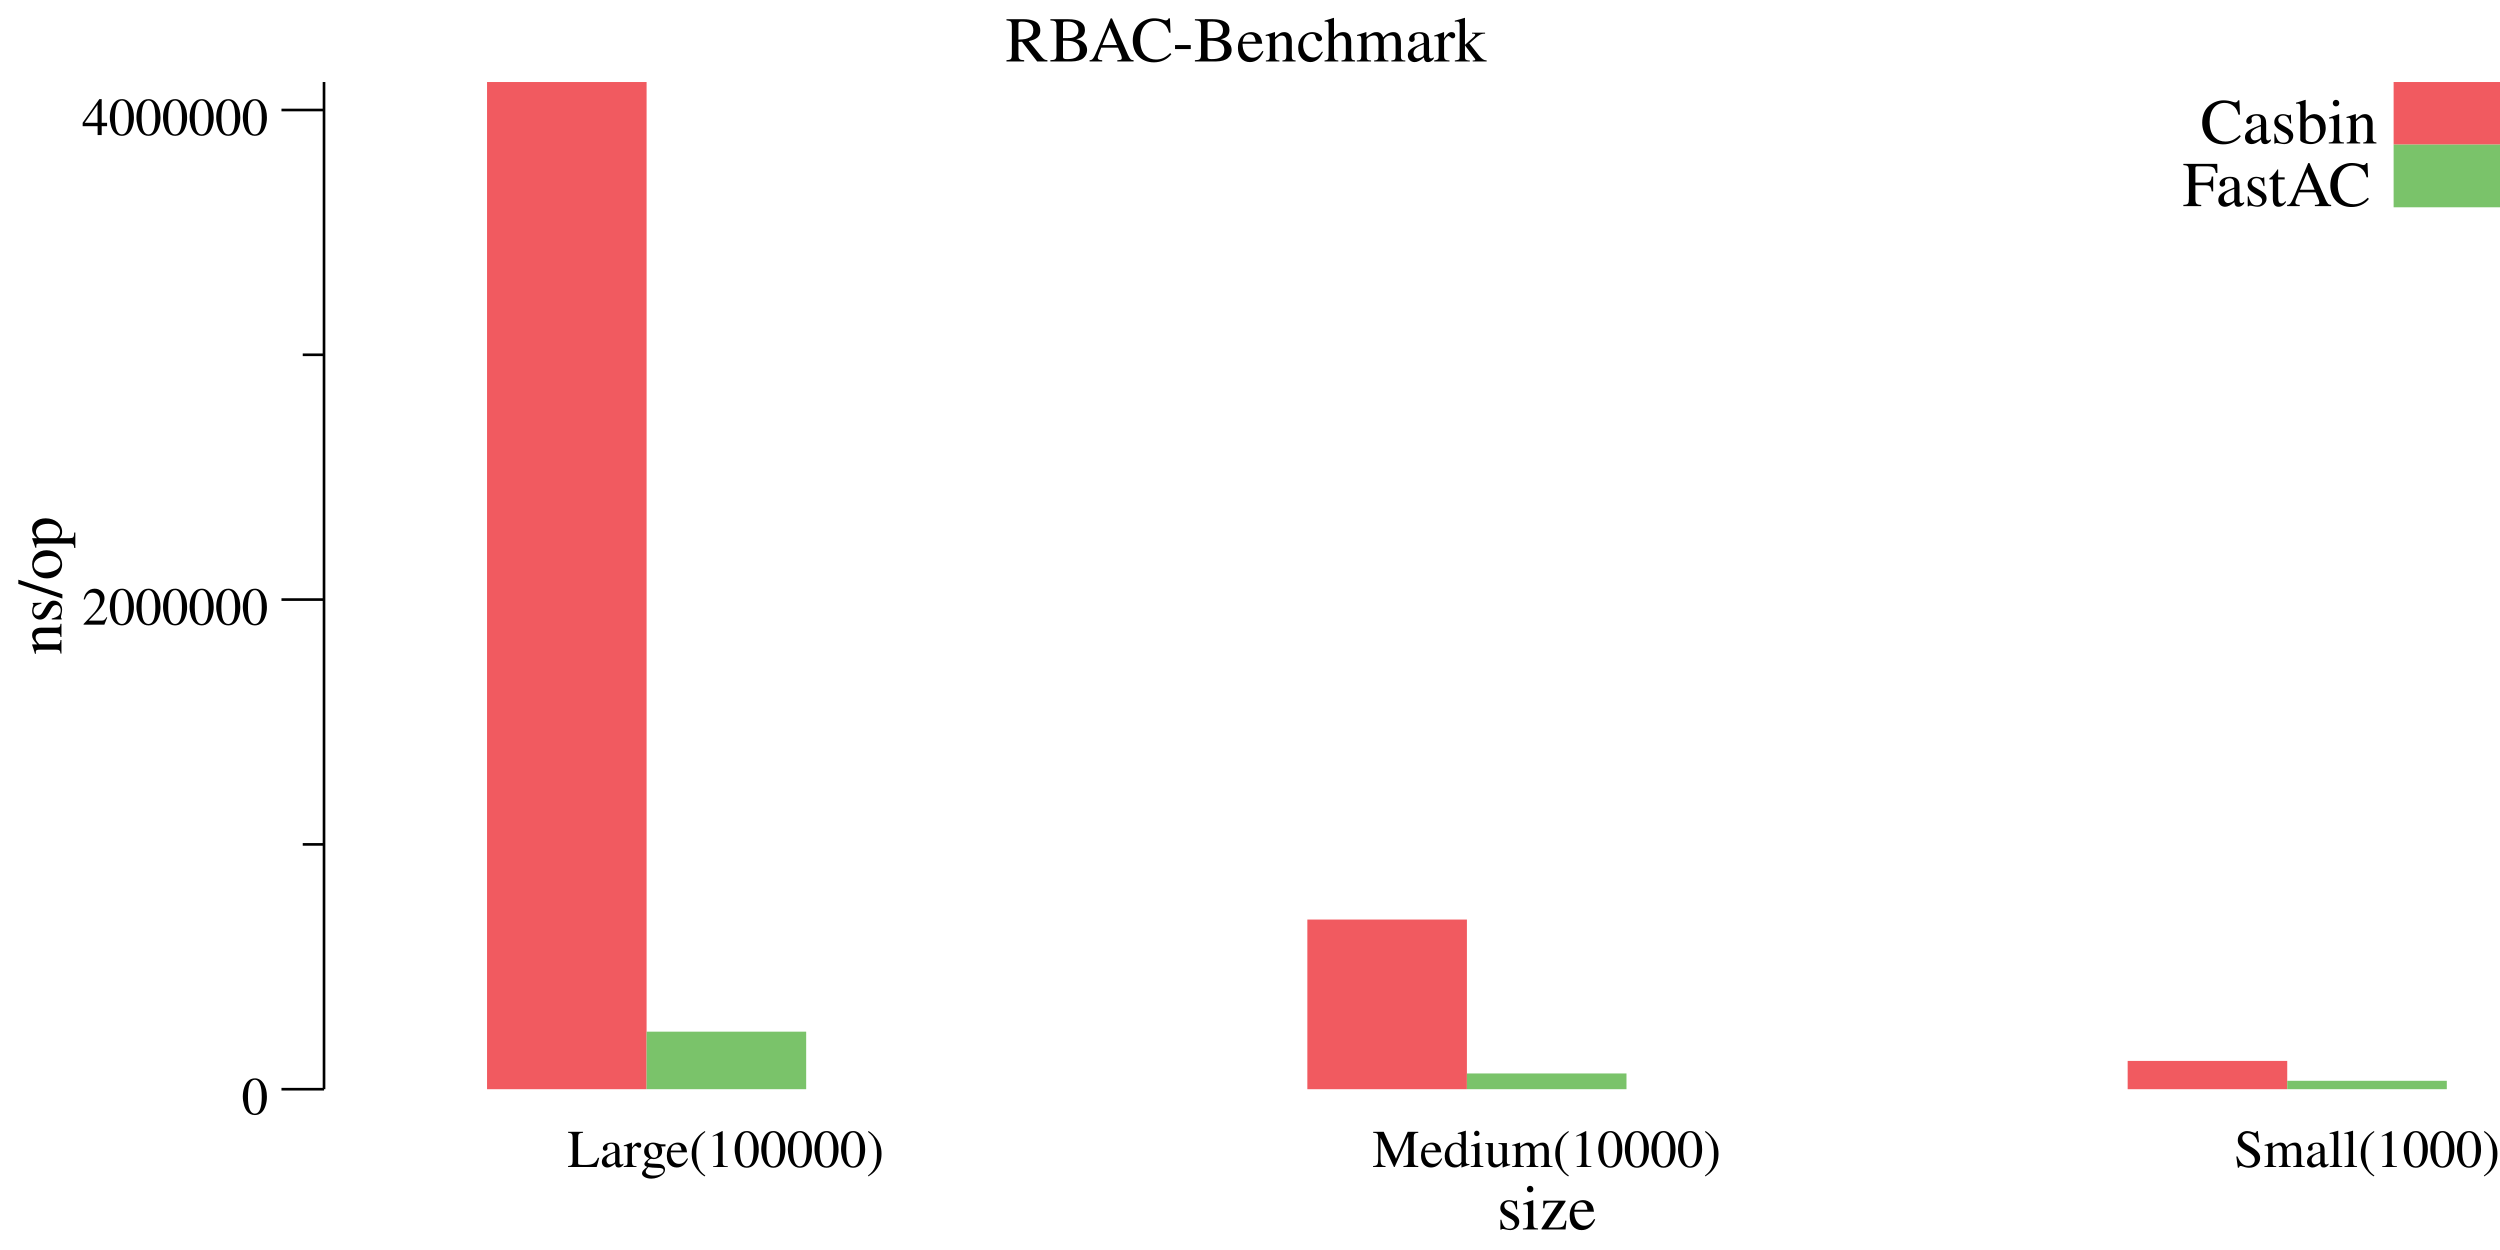
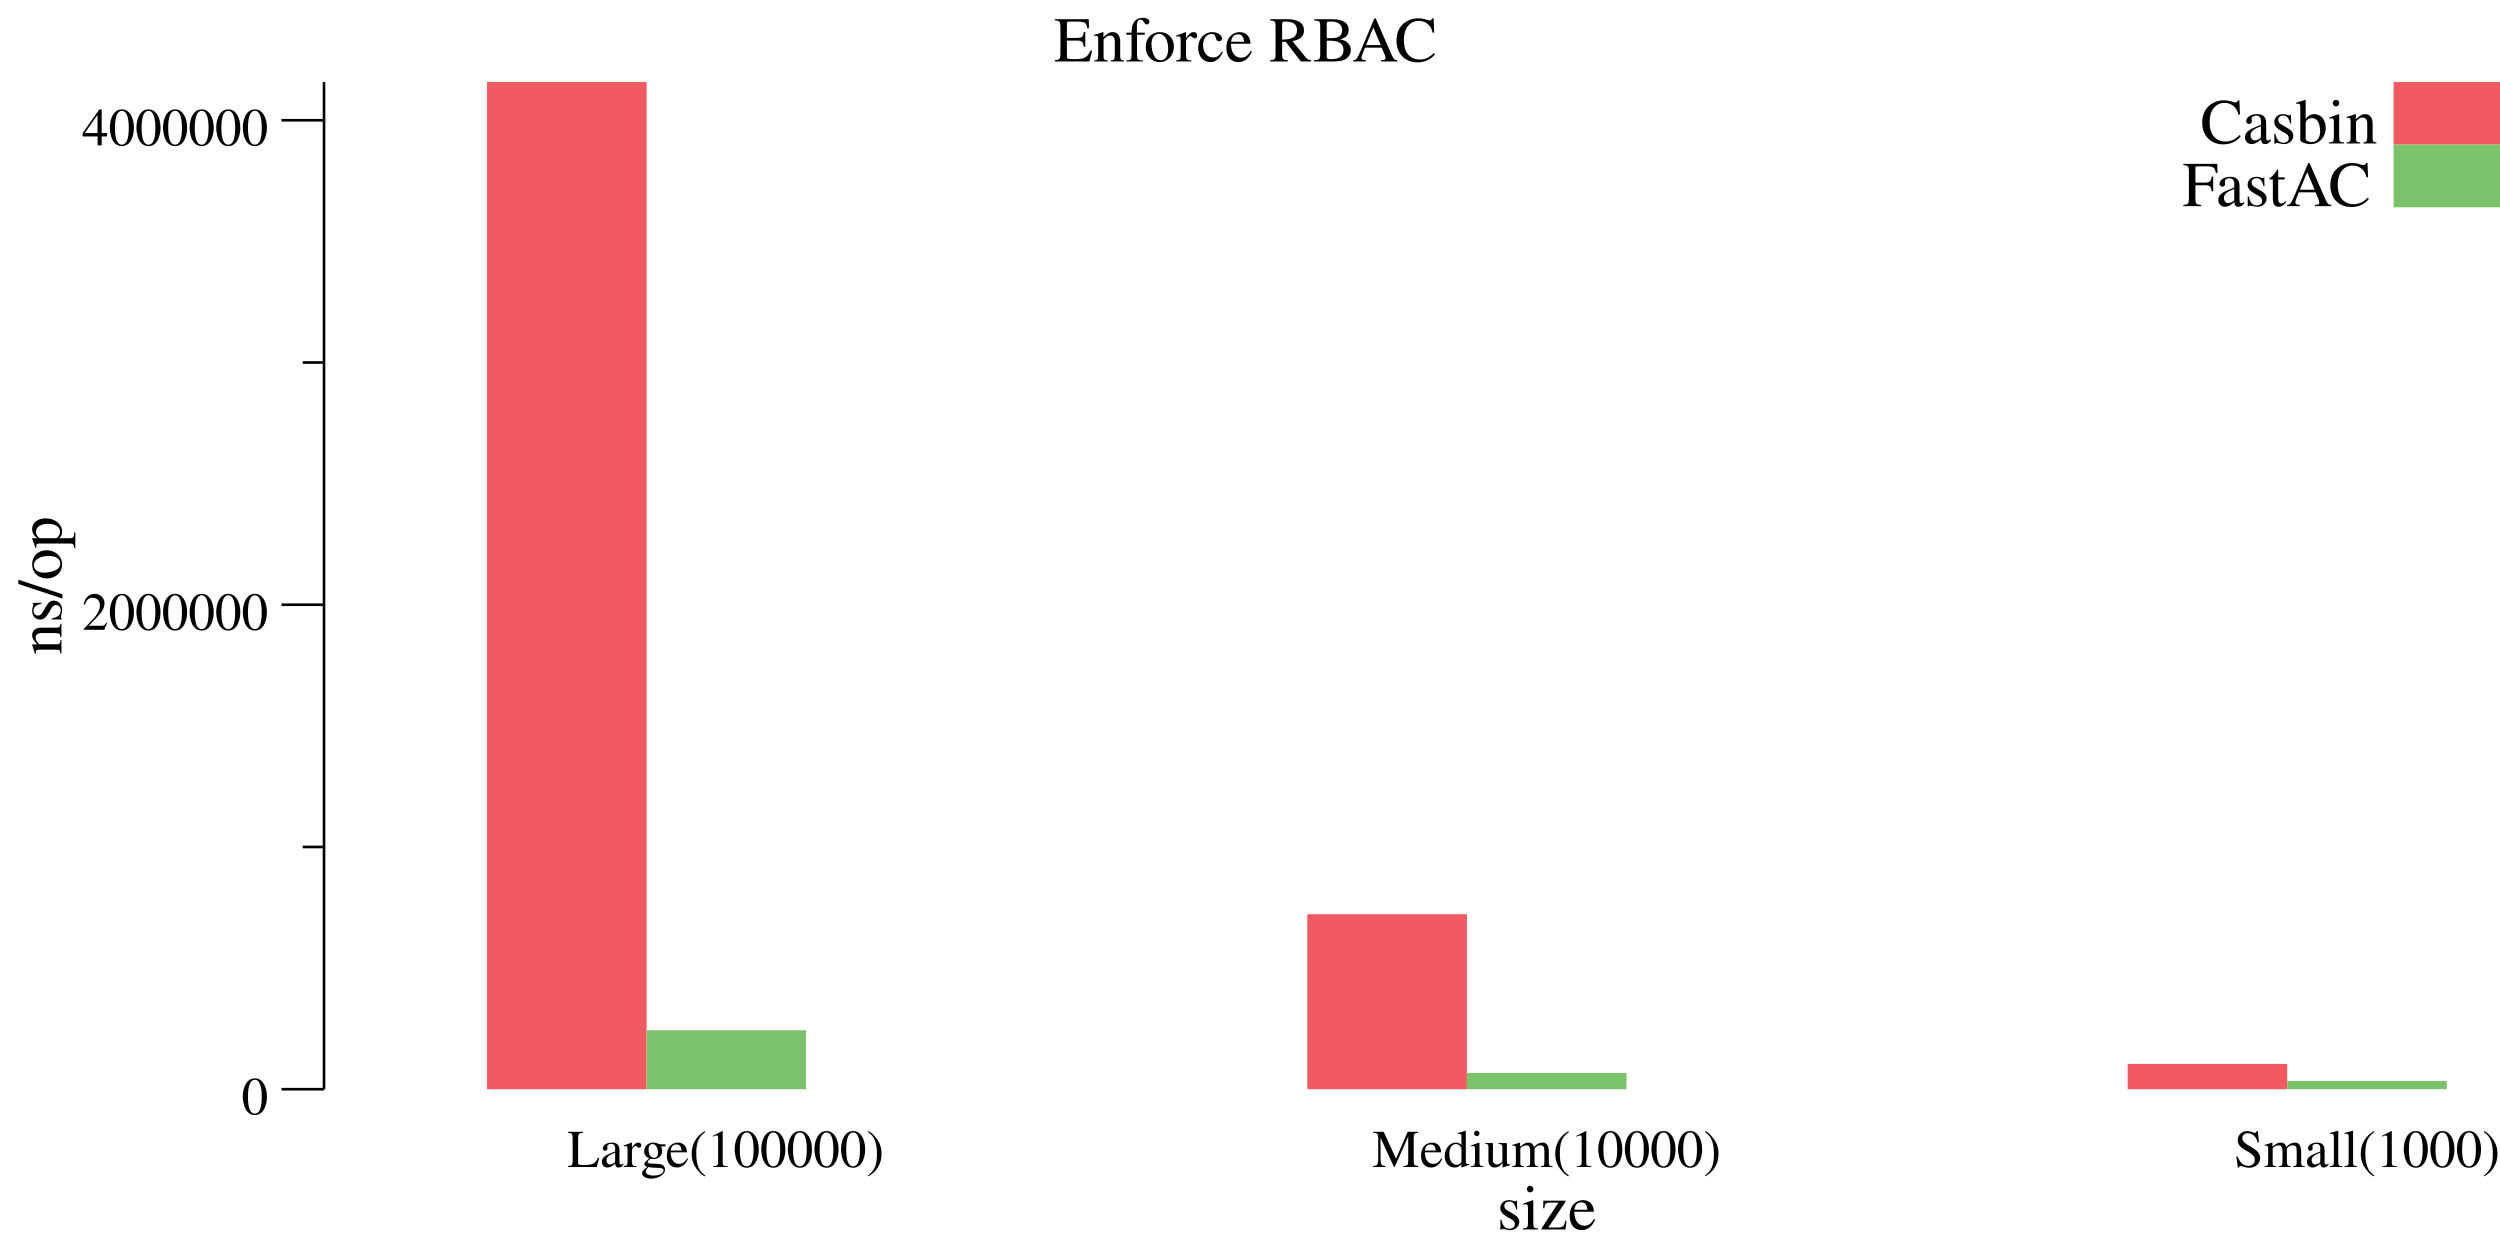
<svg xmlns="http://www.w3.org/2000/svg" width="470pt" height="235pt" viewBox="0 0 470 235">
  <g transform="scale(1, -1) translate(0, -235)">
    <path d="M0,0L470,0L470,235L0,235Z" style="fill:#FFFFFF" />
-     <text x="189.01" y="-223.45" transform="scale(1, -1)" style="font-family:Times;font-weight:normal;font-style:normal;font-size:12px">RBAC-Benchmark</text>
+     <text x="198.17" y="-223.45" transform="scale(1, -1)" style="font-family:Times;font-weight:normal;font-style:normal;font-size:12px">Enforce RBAC</text>
    <text x="281.45" y="-3.861" transform="scale(1, -1)" style="font-family:Times;font-weight:normal;font-style:normal;font-size:12px">size</text>
    <text x="106.67" y="-15.602" transform="scale(1, -1)" style="font-family:Times;font-weight:normal;font-style:normal;font-size:10px">Large(100000)</text>
    <text x="258.01" y="-15.602" transform="scale(1, -1)" style="font-family:Times;font-weight:normal;font-style:normal;font-size:10px">Medium(10000)</text>
    <text x="420" y="-15.602" transform="scale(1, -1)" style="font-family:Times;font-weight:normal;font-style:normal;font-size:10px">Small(1000)</text>
    <g transform="rotate(90)">
      <text x="111.91" y="11.555" transform="scale(1, -1)" style="font-family:Times;font-weight:normal;font-style:normal;font-size:12px">ns/op</text>
    </g>
    <text x="45.416" y="-25.509" transform="scale(1, -1)" style="font-family:Times;font-weight:normal;font-style:normal;font-size:10px">0</text>
-     <text x="15.416" y="-117.56" transform="scale(1, -1)" style="font-family:Times;font-weight:normal;font-style:normal;font-size:10px">2000000</text>
-     <text x="15.416" y="-209.6" transform="scale(1, -1)" style="font-family:Times;font-weight:normal;font-style:normal;font-size:10px">4000000</text>
+     <text x="15.416" y="-116.59" transform="scale(1, -1)" style="font-family:Times;font-weight:normal;font-style:normal;font-size:10px">2000000</text>
+     <text x="15.416" y="-207.67" transform="scale(1, -1)" style="font-family:Times;font-weight:normal;font-style:normal;font-size:10px">4000000</text>
    <path d="M52.916,30.23L60.916,30.23" style="fill:none;stroke:#000000;stroke-width:0.5" />
-     <path d="M52.916,122.28L60.916,122.28" style="fill:none;stroke:#000000;stroke-width:0.5" />
-     <path d="M52.916,214.32L60.916,214.32" style="fill:none;stroke:#000000;stroke-width:0.5" />
-     <path d="M56.916,76.254L60.916,76.254" style="fill:none;stroke:#000000;stroke-width:0.5" />
-     <path d="M56.916,168.3L60.916,168.3" style="fill:none;stroke:#000000;stroke-width:0.5" />
+     <path d="M52.916,121.31L60.916,121.31" style="fill:none;stroke:#000000;stroke-width:0.5" />
+     <path d="M52.916,212.39L60.916,212.39" style="fill:none;stroke:#000000;stroke-width:0.5" />
+     <path d="M56.916,75.77L60.916,75.77" style="fill:none;stroke:#000000;stroke-width:0.5" />
+     <path d="M56.916,166.85L60.916,166.85" style="fill:none;stroke:#000000;stroke-width:0.5" />
    <path d="M60.916,30.23L60.916,219.58" style="fill:none;stroke:#000000;stroke-width:0.5" />
    <path d="M91.563,30.23L91.563,219.58L121.56,219.58L121.56,30.23Z" style="fill:#F15A60" />
-     <path d="M245.78,30.23L245.78,62.125L275.78,62.125L275.78,30.23Z" style="fill:#F15A60" />
-     <path d="M400,30.23L400,35.548L430,35.548L430,30.23Z" style="fill:#F15A60" />
-     <path d="M121.56,30.23L121.56,41.047L151.56,41.047L151.56,30.23Z" style="fill:#7AC36A" />
-     <path d="M275.78,30.23L275.78,33.19L305.78,33.19L305.78,30.23Z" style="fill:#7AC36A" />
-     <path d="M430,30.23L430,31.811L460,31.811L460,30.23Z" style="fill:#7AC36A" />
+     <path d="M245.78,30.23L245.78,63.125L275.78,63.125L275.78,30.23Z" style="fill:#F15A60" />
+     <path d="M400,30.23L400,34.988L430,34.988L430,30.23Z" style="fill:#F15A60" />
+     <path d="M121.56,30.23L121.56,41.306L151.56,41.306L151.56,30.23Z" style="fill:#7AC36A" />
+     <path d="M275.78,30.23L275.78,33.277L305.78,33.277L305.78,30.23Z" style="fill:#7AC36A" />
+     <path d="M430,30.23L430,31.784L460,31.784L460,30.23Z" style="fill:#7AC36A" />
    <path d="M450,207.81L450,219.58L470,219.58L470,207.81Z" style="fill:#F15A60" />
    <text x="413.67" y="-208.03" transform="scale(1, -1)" style="font-family:Times;font-weight:normal;font-style:normal;font-size:12px">Casbin</text>
    <path d="M450,196.03L450,207.81L470,207.81L470,196.03Z" style="fill:#7AC36A" />
    <text x="410.33" y="-196.25" transform="scale(1, -1)" style="font-family:Times;font-weight:normal;font-style:normal;font-size:12px">FastAC</text>
  </g>
</svg>
